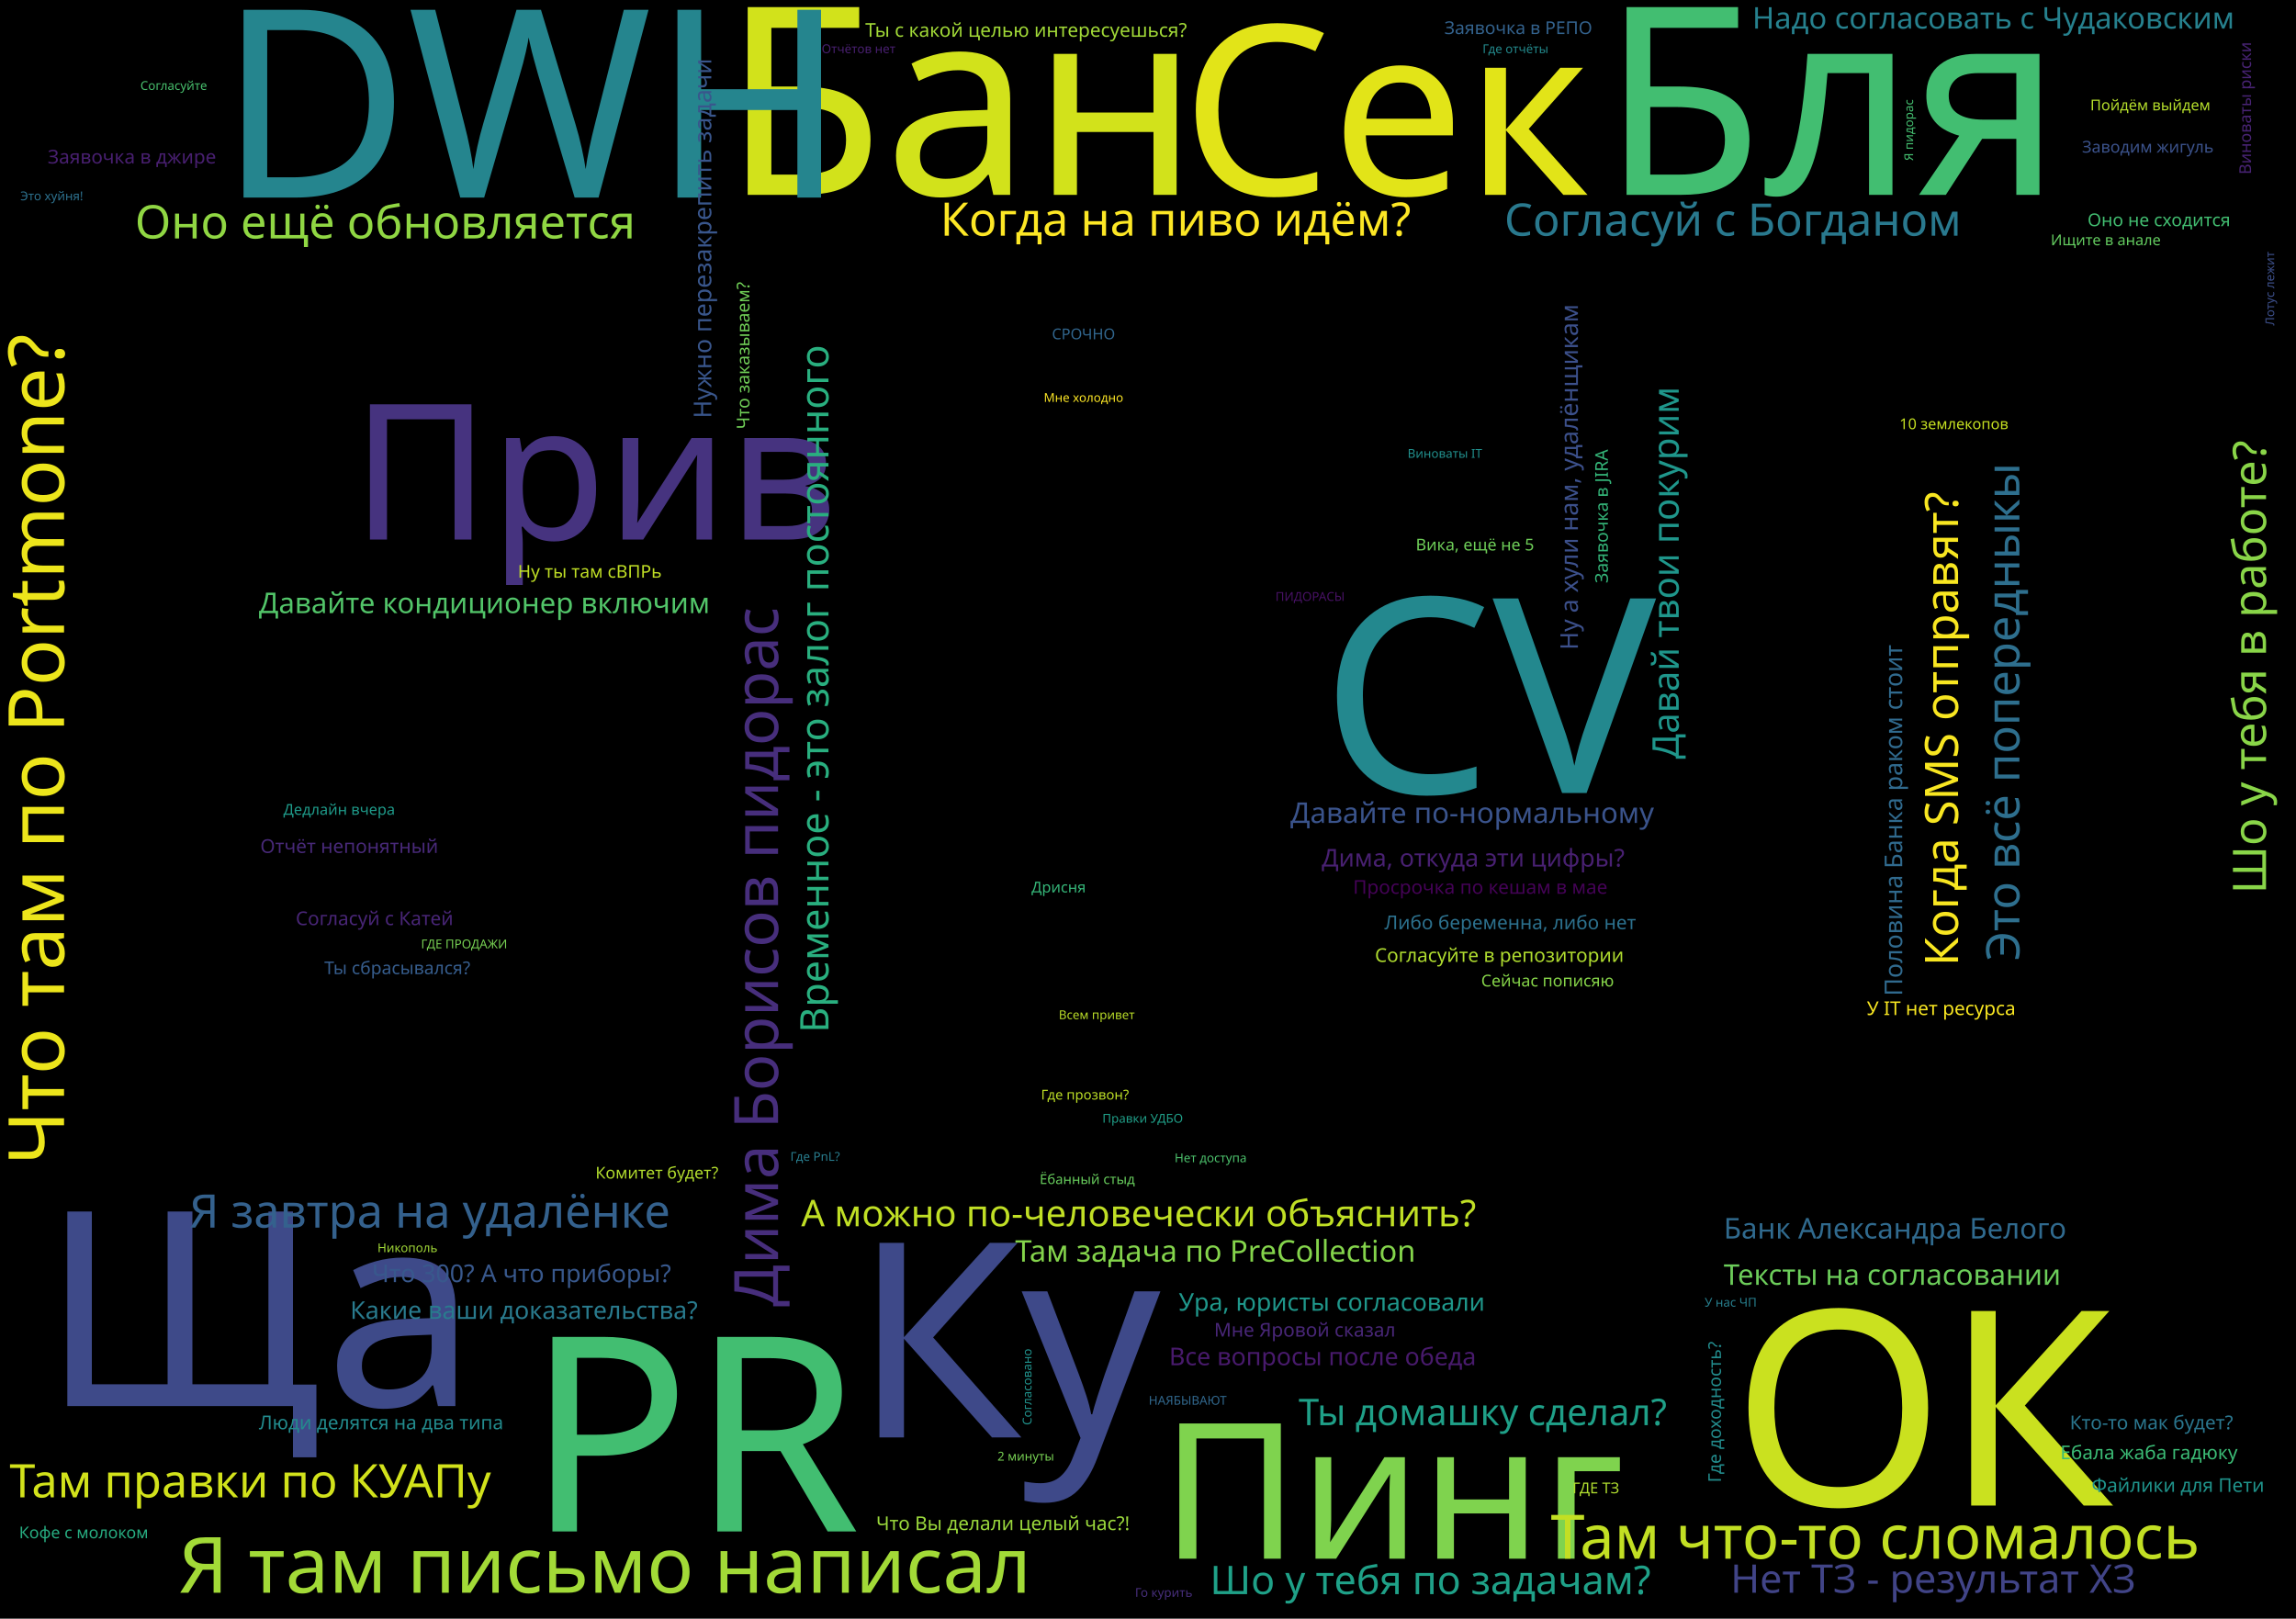
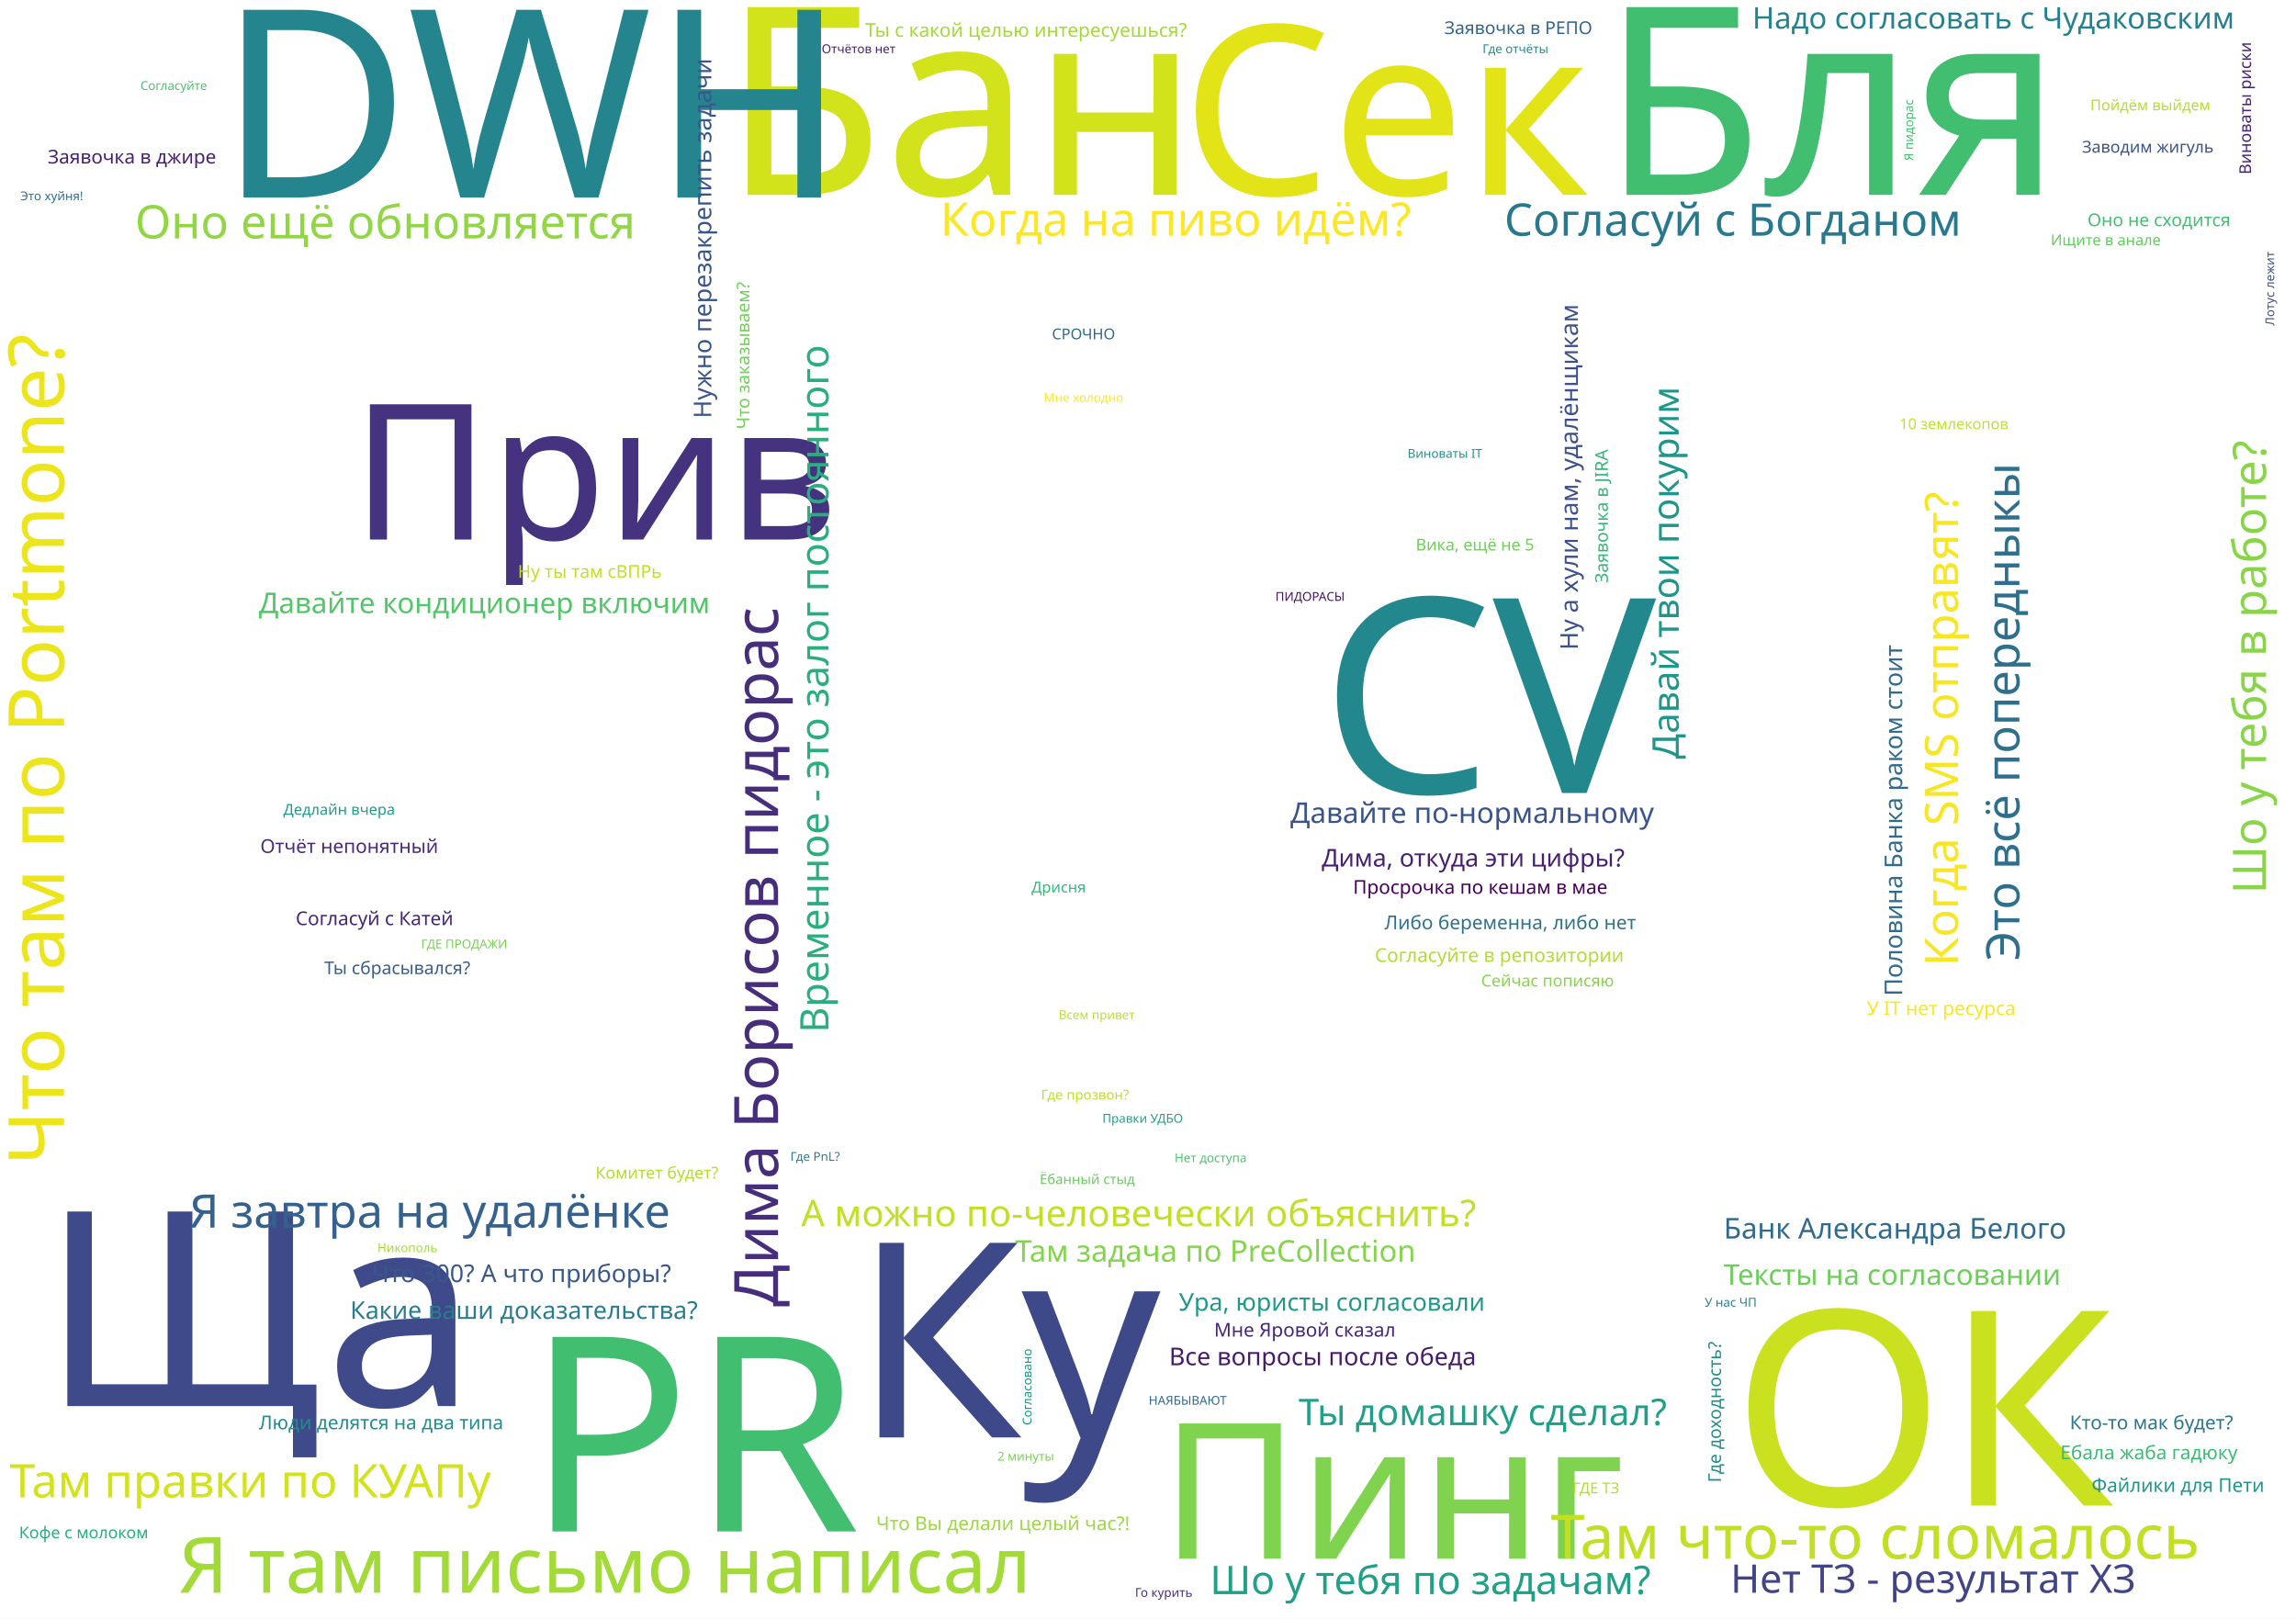
<svg xmlns="http://www.w3.org/2000/svg" width="1685" height="1188">
  <style>text{font-family:'Droid Sans Mono';font-weight:normal;font-style:normal;}</style>
-   <rect width="100%" height="100%" style="fill:black" />
+   <rect width="100%" height="100%" style="fill:white" />
  <text transform="translate(1271,1105)" font-size="200" style="fill:rgb(202, 225, 31)">ОК</text>
  <text transform="translate(386,1124)" font-size="200" style="fill:rgb(66, 190, 113)">PR</text>
  <text transform="translate(626,1055)" font-size="200" style="fill:rgb(62, 73, 137)">Ку</text>
  <text transform="translate(30,1032)" font-size="200" style="fill:rgb(62, 74, 137)">Ща</text>
  <text transform="translate(969,582)" font-size="200" style="fill:rgb(35, 136, 142)">CV</text>
  <text transform="translate(530,143)" font-size="193" style="fill:rgb(210, 226, 27)">Бан</text>
  <text transform="translate(1175,143)" font-size="193" style="fill:rgb(66, 190, 113)">Бля</text>
  <text transform="translate(160,145)" font-size="193" style="fill:rgb(37, 133, 142)">DWH</text>
  <text transform="translate(867,143)" font-size="174" style="fill:rgb(226, 228, 24)">Сек</text>
  <text transform="translate(258,396)" font-size="139" style="fill:rgb(70, 51, 127)">Прив</text>
  <text transform="translate(852,1144)" font-size="139" style="fill:rgb(127, 211, 78)">Пинг</text>
  <text transform="translate(131,1169)" font-size="57" style="fill:rgb(162, 218, 55)">Я там письмо написал</text>
  <text transform="translate(47,855) rotate(-90)" font-size="57" style="fill:rgb(236, 229, 27)">Что там по Portmone?</text>
  <text transform="translate(1138,1144)" font-size="45" style="fill:rgb(194, 223, 35)">Там что-то сломалось</text>
  <text transform="translate(571,959) rotate(-90)" font-size="45" style="fill:rgb(71, 46, 124)">Дима Борисов пидорас</text>
  <text transform="translate(139,901)" font-size="34" style="fill:rgb(52, 97, 141)">Я завтра на удалёнке</text>
  <text transform="translate(7,1099)" font-size="34" style="fill:rgb(210, 226, 27)">Там правки по КУАПу</text>
  <text transform="translate(690,173)" font-size="34" style="fill:rgb(253, 231, 37)">Когда на пиво идём?</text>
  <text transform="translate(1437,709) rotate(-90)" font-size="34" style="fill:rgb(248, 230, 33)">Когда SMS отправят?</text>
  <text transform="translate(99,175)" font-size="34" style="fill:rgb(144, 215, 67)">Оно ещё обновляется</text>
  <text transform="translate(1482,705) rotate(-90)" font-size="34" style="fill:rgb(46, 111, 142)">Это всё попередныкы</text>
  <text transform="translate(1663,656) rotate(-90)" font-size="34" style="fill:rgb(137, 213, 72)">Шо у тебя в работе?</text>
  <text transform="translate(1104,173)" font-size="33" style="fill:rgb(41, 121, 142)">Согласуй с Богданом</text>
  <text transform="translate(1270,1169)" font-size="29" style="fill:rgb(65, 68, 135)">Нет ТЗ - результат ХЗ</text>
  <text transform="translate(888,1170)" font-size="29" style="fill:rgb(31, 161, 136)">Шо у тебя по задачам?</text>
  <text transform="translate(608,758) rotate(-90)" font-size="29" style="fill:rgb(41, 175, 127)">Временное - это залог постоянного</text>
  <text transform="translate(588,900)" font-size="27" style="fill:rgb(192, 223, 37)">А можно по-человечески объяснить?</text>
  <text transform="translate(953,1046)" font-size="27" style="fill:rgb(31, 160, 136)">Ты домашку сделал?</text>
  <text transform="translate(1232,557) rotate(-90)" font-size="27" style="fill:rgb(31, 150, 139)">Давай твои покурим</text>
  <text transform="translate(1286,21)" font-size="22" style="fill:rgb(38, 129, 142)">Надо согласовать с Чудаковским</text>
  <text transform="translate(745,926)" font-size="22" style="fill:rgb(132, 212, 75)">Там задача по PreCollection</text>
  <text transform="translate(190,450)" font-size="21" style="fill:rgb(82, 197, 105)">Давайте кондиционер включим</text>
  <text transform="translate(1265,943)" font-size="21" style="fill:rgb(108, 205, 90)">Тексты на согласовании</text>
  <text transform="translate(1265,909)" font-size="21" style="fill:rgb(48, 106, 142)">Банк Александра Белого</text>
  <text transform="translate(947,604)" font-size="21" style="fill:rgb(58, 83, 139)">Давайте по-нормальному</text>
  <text transform="translate(257,968)" font-size="18" style="fill:rgb(41, 123, 142)">Какие ваши доказательства?</text>
  <text transform="translate(1158,477) rotate(-90)" font-size="18" style="fill:rgb(60, 80, 139)">Ну а хули нам, удалёнщикам</text>
  <text transform="translate(1396,731) rotate(-90)" font-size="18" style="fill:rgb(48, 106, 142)">Половина Банка раком стоит</text>
  <text transform="translate(522,307) rotate(-90)" font-size="18" style="fill:rgb(57, 86, 140)">Нужно перезакрепить задачи</text>
  <text transform="translate(858,1002)" font-size="18" style="fill:rgb(72, 26, 108)">Все вопросы после обеда</text>
  <text transform="translate(970,636)" font-size="18" style="fill:rgb(72, 32, 113)">Дима, откуда эти цифры?</text>
  <text transform="translate(273,941)" font-size="18" style="fill:rgb(56, 88, 140)">Что 300? А что приборы?</text>
  <text transform="translate(865,962)" font-size="18" style="fill:rgb(31, 151, 139)">Ура, юристы согласовали</text>
  <text transform="translate(635,27)" font-size="14" style="fill:rgb(162, 218, 55)">Ты с какой целью интересуешься?</text>
  <text transform="translate(643,1123)" font-size="14" style="fill:rgb(155, 217, 60)">Что Вы делали целый час?!</text>
  <text transform="translate(1009,706)" font-size="14" style="fill:rgb(176, 221, 47)">Согласуйте в репозитории</text>
  <text transform="translate(1016,682)" font-size="14" style="fill:rgb(44, 113, 142)">Либо беременна, либо нет</text>
  <text transform="translate(993,656)" font-size="14" style="fill:rgb(68, 2, 86)">Просрочка по кешам в мае</text>
  <text transform="translate(190,1049)" font-size="14" style="fill:rgb(34, 139, 141)">Люди делятся на два типа</text>
  <text transform="translate(891,981)" font-size="14" style="fill:rgb(72, 38, 119)">Мне Яровой сказал</text>
  <text transform="translate(1519,1049)" font-size="14" style="fill:rgb(42, 118, 142)">Кто-то мак будет?</text>
  <text transform="translate(1512,1071)" font-size="14" style="fill:rgb(59, 187, 117)">Ебала жаба гадюку</text>
  <text transform="translate(35,120)" font-size="14" style="fill:rgb(72, 31, 112)">Заявочка в джире</text>
  <text transform="translate(1370,745)" font-size="14" style="fill:rgb(248, 230, 33)">У IT нет ресурса</text>
  <text transform="translate(191,626)" font-size="14" style="fill:rgb(72, 41, 121)">Отчёт непонятный</text>
  <text transform="translate(217,679)" font-size="14" style="fill:rgb(72, 37, 118)">Согласуй с Катей</text>
  <text transform="translate(1535,1095)" font-size="14" style="fill:rgb(31, 148, 140)">Файлики для Пети</text>
  <text transform="translate(1532,166)" font-size="13" style="fill:rgb(66, 190, 113)">Оно не сходится</text>
  <text transform="translate(238,715)" font-size="13" style="fill:rgb(54, 93, 141)">Ты сбрасывался?</text>
  <text transform="translate(1060,25)" font-size="13" style="fill:rgb(51, 98, 141)">Заявочка в РЕПО</text>
  <text transform="translate(1180,428) rotate(-90)" font-size="13" style="fill:rgb(52, 182, 121)">Заявочка в JIRA</text>
  <text transform="translate(1263,1088) rotate(-90)" font-size="13" style="fill:rgb(34, 140, 141)">Где доходность?</text>
  <text transform="translate(550,315) rotate(-90)" font-size="13" style="fill:rgb(112, 207, 87)">Что заказываем?</text>
  <text transform="translate(380,424)" font-size="13" style="fill:rgb(192, 223, 37)">Ну ты там сВПРь</text>
  <text transform="translate(1652,128) rotate(-90)" font-size="12" style="fill:rgb(72, 35, 116)">Виноваты риски</text>
  <text transform="translate(14,1129)" font-size="12" style="fill:rgb(39, 173, 129)">Кофе с молоком</text>
  <text transform="translate(1039,404)" font-size="12" style="fill:rgb(110, 206, 88)">Вика, ещё не 5</text>
  <text transform="translate(1528,112)" font-size="12" style="fill:rgb(59, 82, 139)">Заводим жигуль</text>
  <text transform="translate(437,865)" font-size="12" style="fill:rgb(178, 221, 45)">Комитет будет?</text>
  <text transform="translate(1087,724)" font-size="12" style="fill:rgb(134, 213, 73)">Сейчас пописяю</text>
  <text transform="translate(1154,1096)" font-size="11" style="fill:rgb(176, 221, 47)">ГДЕ ТЗ</text>
  <text transform="translate(757,655)" font-size="11" style="fill:rgb(53, 183, 121)">Дрисня</text>
  <text transform="translate(772,249)" font-size="11" style="fill:rgb(49, 102, 142)">СРОЧНО</text>
  <text transform="translate(1394,315)" font-size="11" style="fill:rgb(197, 224, 33)">10 землекопов</text>
  <text transform="translate(1505,180)" font-size="11" style="fill:rgb(99, 203, 95)">Ищите в анале</text>
  <text transform="translate(208,598)" font-size="11" style="fill:rgb(30, 155, 138)">Дедлайн вчера</text>
  <text transform="translate(1534,81)" font-size="11" style="fill:rgb(181, 222, 43)">Пойдём выйдем</text>
  <text transform="translate(763,869)" font-size="10" style="fill:rgb(103, 204, 92)">Ёбанный стыд</text>
  <text transform="translate(764,807)" font-size="10" style="fill:rgb(189, 223, 38)">Где прозвон?</text>
  <text transform="translate(757,1046) rotate(-90)" font-size="9" style="fill:rgb(32, 146, 140)">Согласовано</text>
  <text transform="translate(1669,239) rotate(-90)" font-size="9" style="fill:rgb(60, 79, 138)">Лотус лежит</text>
  <text transform="translate(309,696)" font-size="9" style="fill:rgb(119, 209, 83)">ГДЕ ПРОДАЖИ</text>
  <text transform="translate(862,853)" font-size="9" style="fill:rgb(76, 194, 108)">Нет доступа</text>
  <text transform="translate(1033,336)" font-size="9" style="fill:rgb(33, 144, 141)">Виноваты IT</text>
  <text transform="translate(603,39)" font-size="9" style="fill:rgb(72, 31, 112)">Отчётов нет</text>
  <text transform="translate(766,295)" font-size="9" style="fill:rgb(253, 231, 37)">Мне холодно</text>
  <text transform="translate(777,748)" font-size="9" style="fill:rgb(186, 222, 40)">Всем привет</text>
  <text transform="translate(809,824)" font-size="9" style="fill:rgb(31, 159, 136)">Правки УДБО</text>
  <text transform="translate(936,441)" font-size="9" style="fill:rgb(71, 17, 100)">ПИДОРАСЫ</text>
  <text transform="translate(580,852)" font-size="9" style="fill:rgb(40, 125, 142)">Где PnL?</text>
  <text transform="translate(1251,959)" font-size="9" style="fill:rgb(39, 127, 142)">У нас ЧП</text>
  <text transform="translate(277,919)" font-size="9" style="fill:rgb(162, 218, 55)">Никополь</text>
  <text transform="translate(732,1072)" font-size="9" style="fill:rgb(119, 209, 83)">2 минуты</text>
  <text transform="translate(103,66)" font-size="9" style="fill:rgb(72, 193, 110)">Согласуйте</text>
  <text transform="translate(15,147)" font-size="9" style="fill:rgb(45, 113, 142)">Это хуйня!</text>
  <text transform="translate(1088,39)" font-size="9" style="fill:rgb(35, 138, 141)">Где отчёты</text>
  <text transform="translate(843,1031)" font-size="9" style="fill:rgb(49, 104, 142)">НАЯБЫВАЮТ</text>
  <text transform="translate(833,1172)" font-size="9" style="fill:rgb(71, 46, 124)">Го курить</text>
  <text transform="translate(1404,118) rotate(-90)" font-size="9" style="fill:rgb(68, 191, 112)">Я пидорас</text>
</svg>
